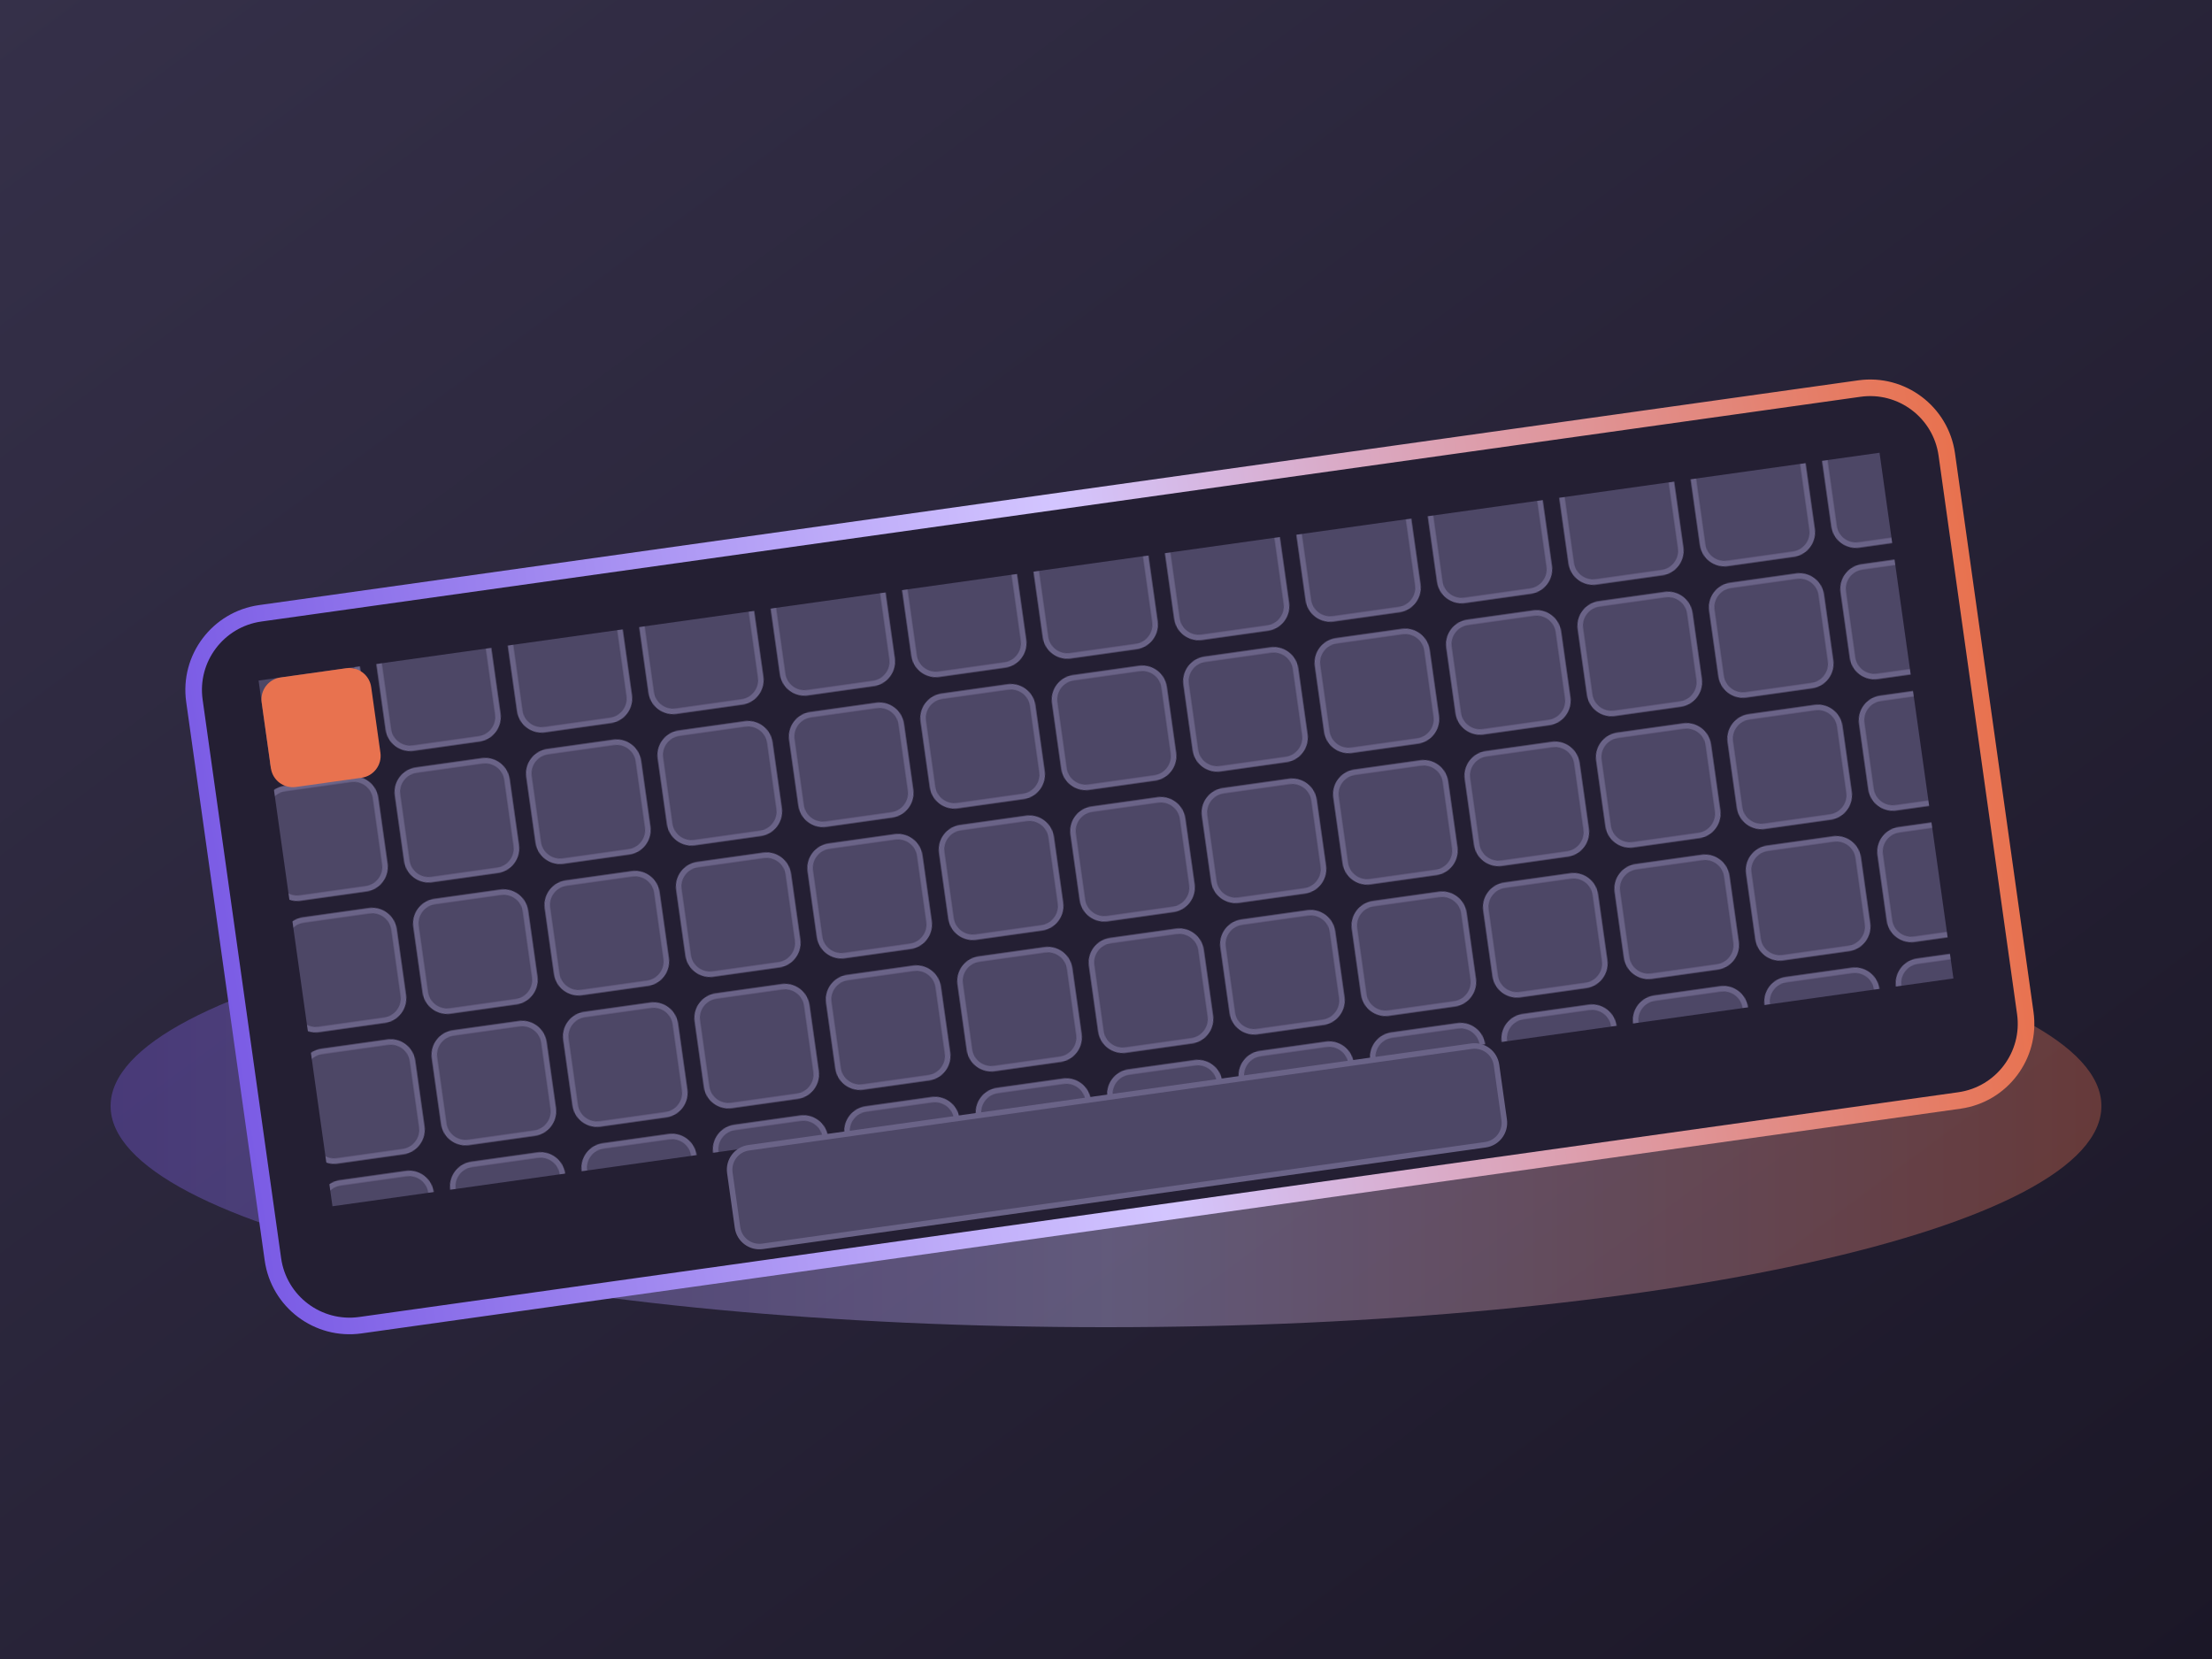
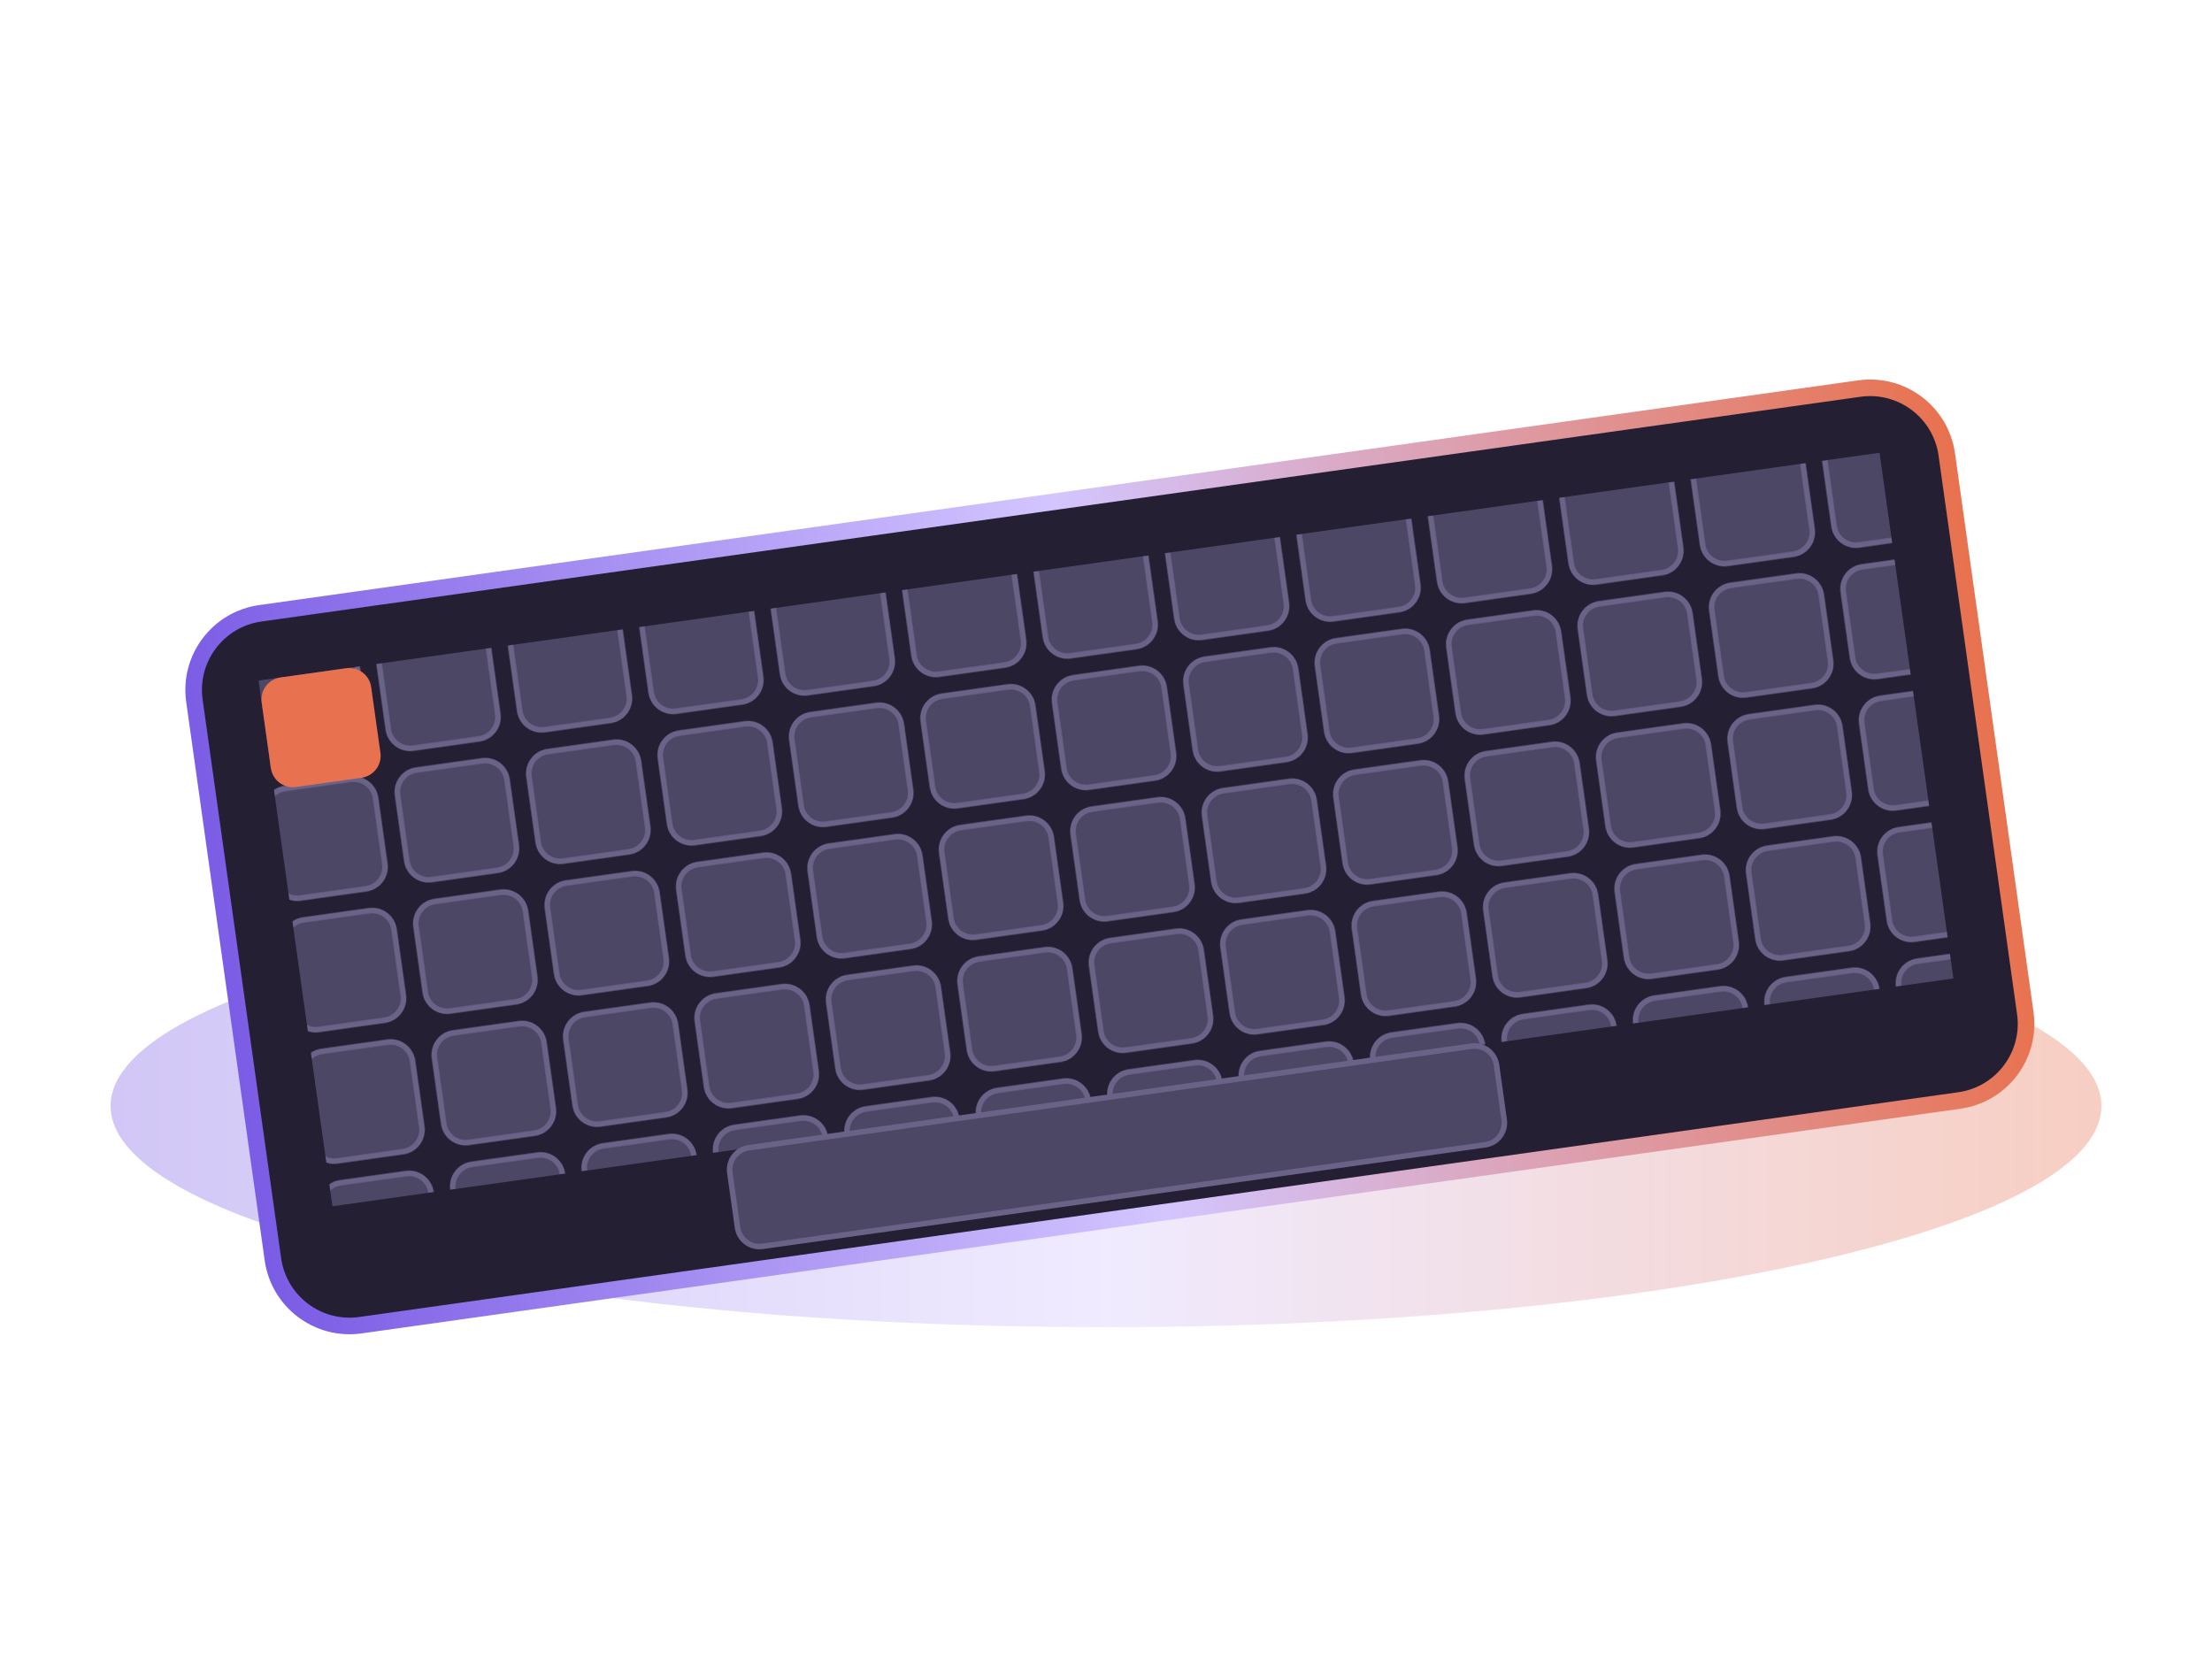
<svg xmlns="http://www.w3.org/2000/svg" viewBox="0 0 400 300" role="img" aria-label="Teclado">
  <defs>
-     <linearGradient id="bg" x1="0" y1="0" x2="1" y2="1">
-       <stop offset="0" stop-color="#353049" />
-       <stop offset="1" stop-color="#1B1727" />
-     </linearGradient>
    <linearGradient id="rgb" x1="0" y1="0" x2="1" y2="0">
      <stop offset="0" stop-color="#7B5CE5" />
      <stop offset=".5" stop-color="#D3C5FF" />
      <stop offset="1" stop-color="#E8724F" />
    </linearGradient>
    <pattern id="teclas" width="24" height="24" patternUnits="userSpaceOnUse">
      <rect x="2" y="2" width="20" height="20" rx="4" fill="#4D4766" stroke="#6A6387" />
    </pattern>
  </defs>
-   <rect width="400" height="300" fill="url(#bg)" />
  <ellipse cx="200" cy="200" rx="180" ry="40" fill="url(#rgb)" opacity=".35" />
  <g transform="rotate(-8 200 150)">
    <rect x="40" y="90" width="320" height="130" rx="14" fill="#241F33" stroke="url(#rgb)" stroke-width="3" />
    <rect x="52" y="102" width="296" height="96" fill="url(#teclas)" />
    <rect x="124" y="198" width="140" height="18" rx="4" fill="#4D4766" stroke="#6A6387" />
    <rect x="52" y="102" width="20" height="20" rx="4" fill="#E8724F" />
  </g>
</svg>
